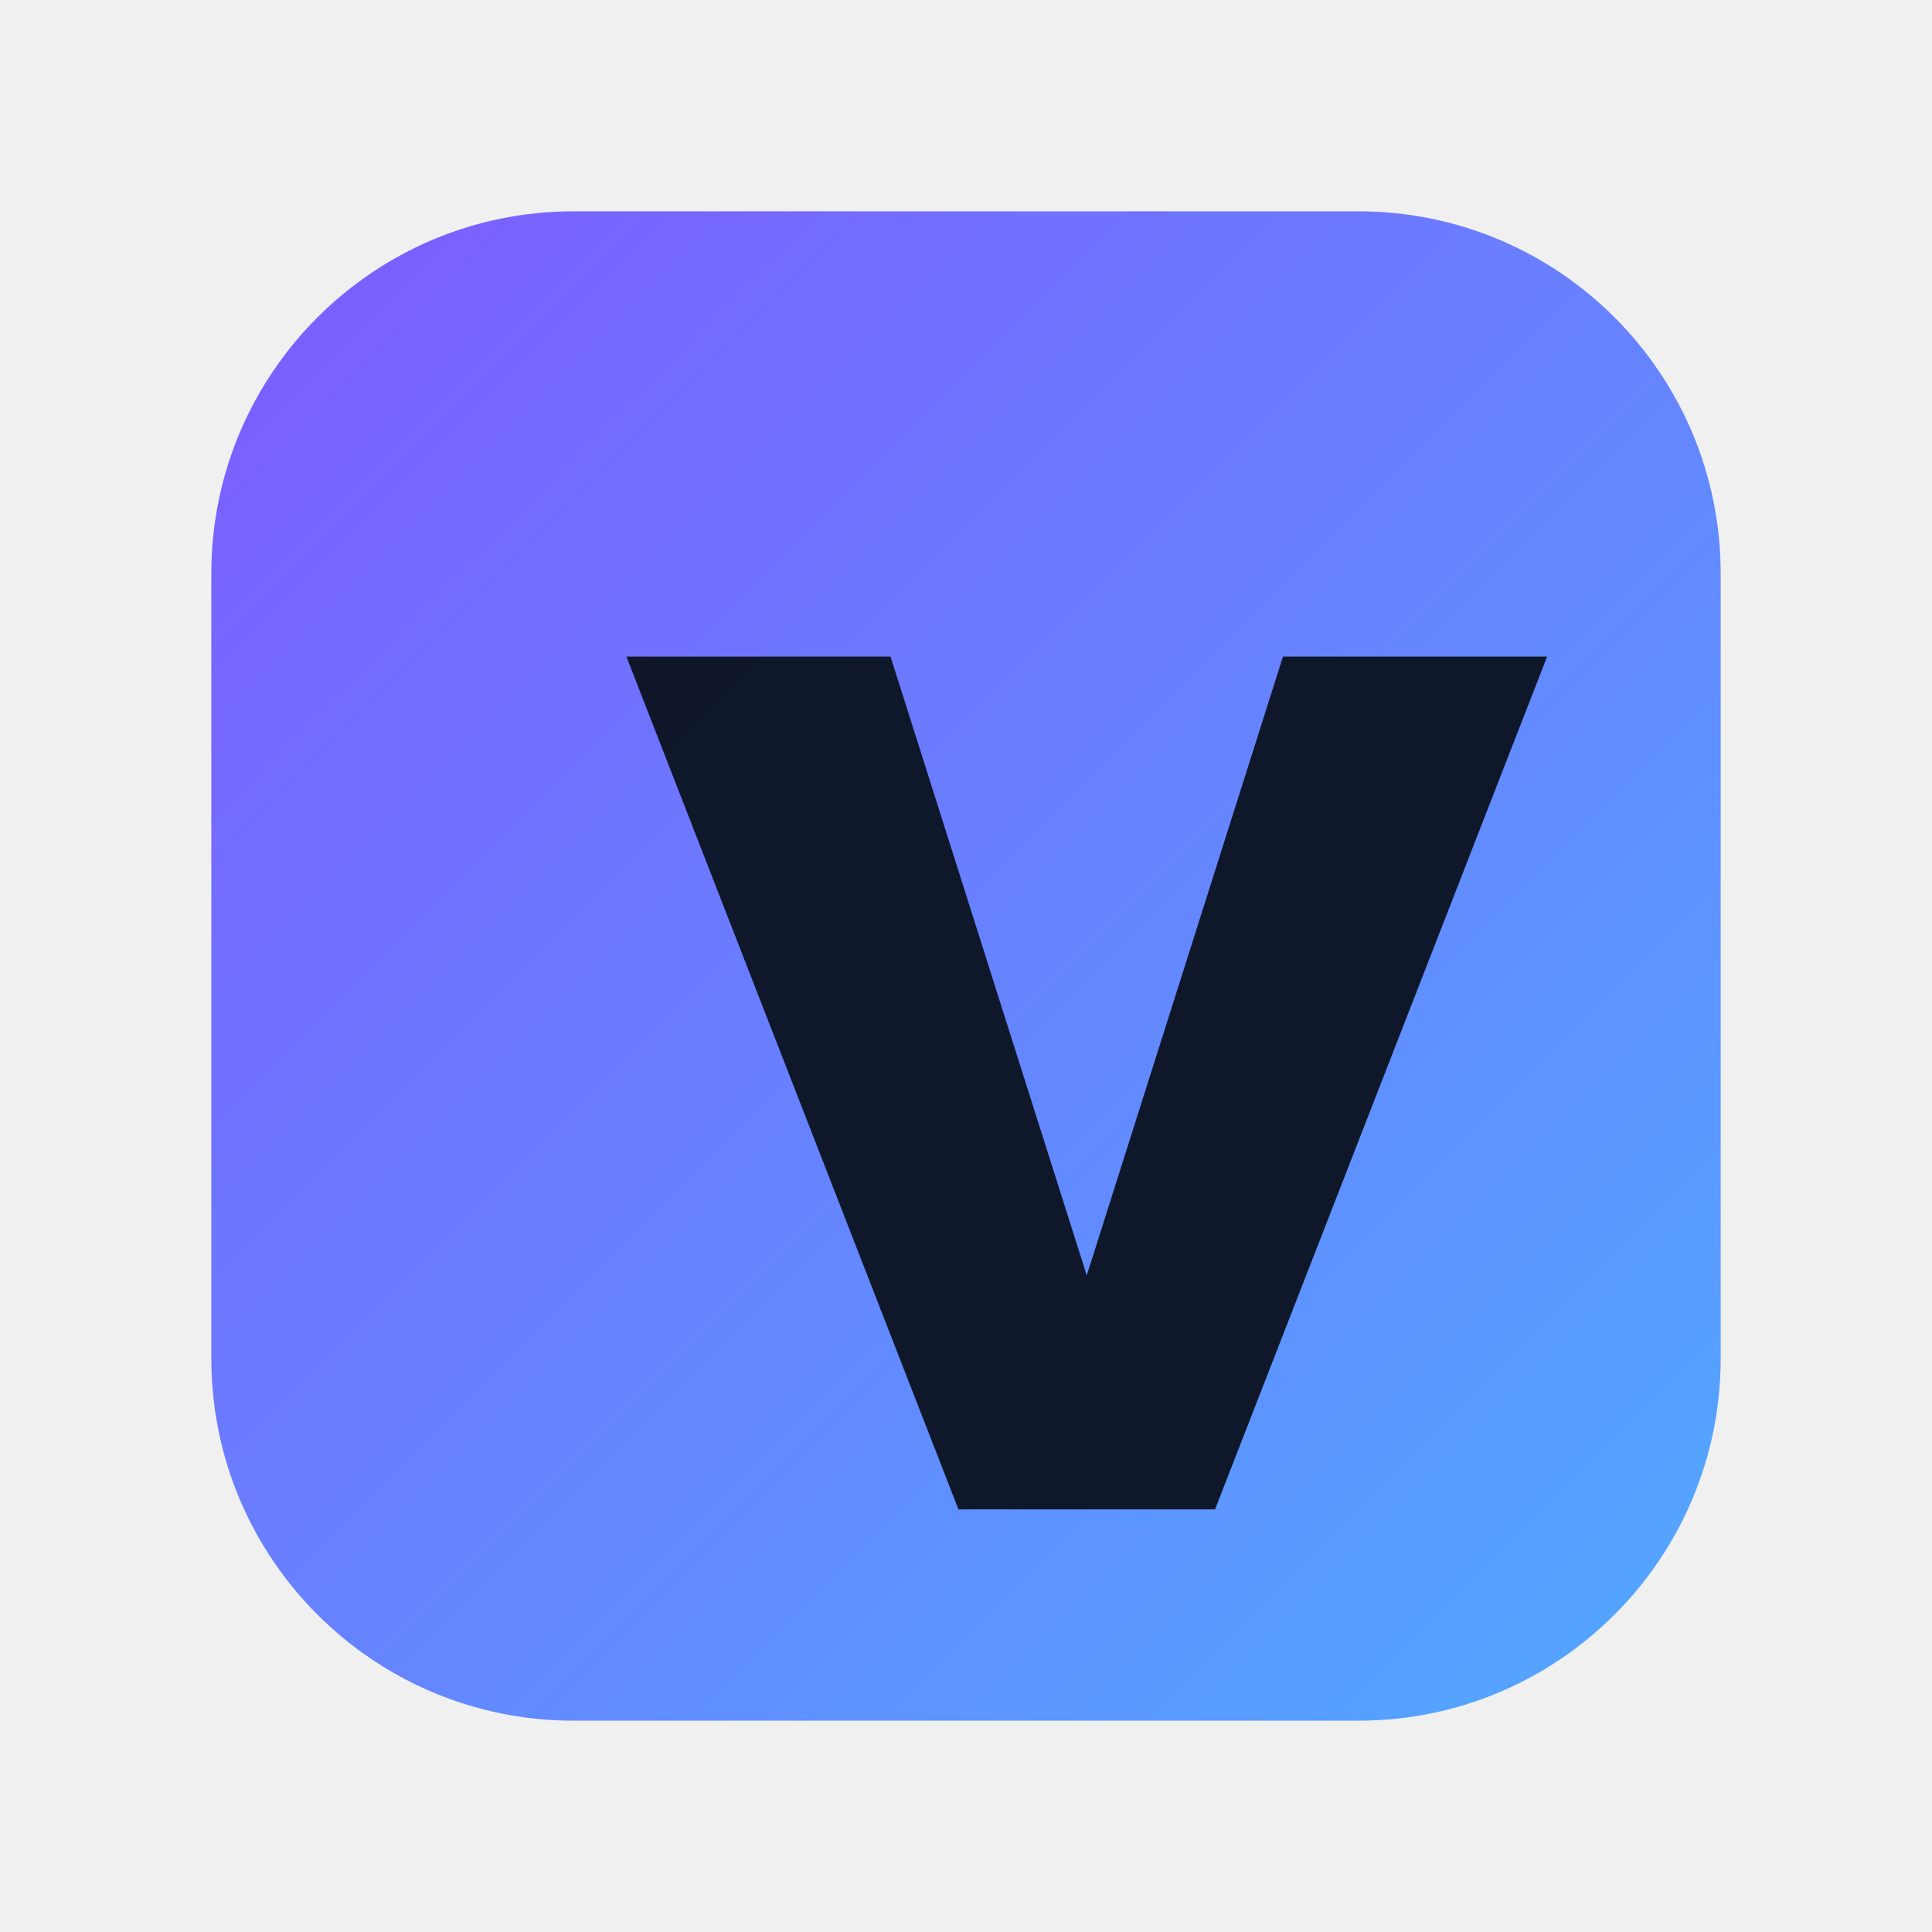
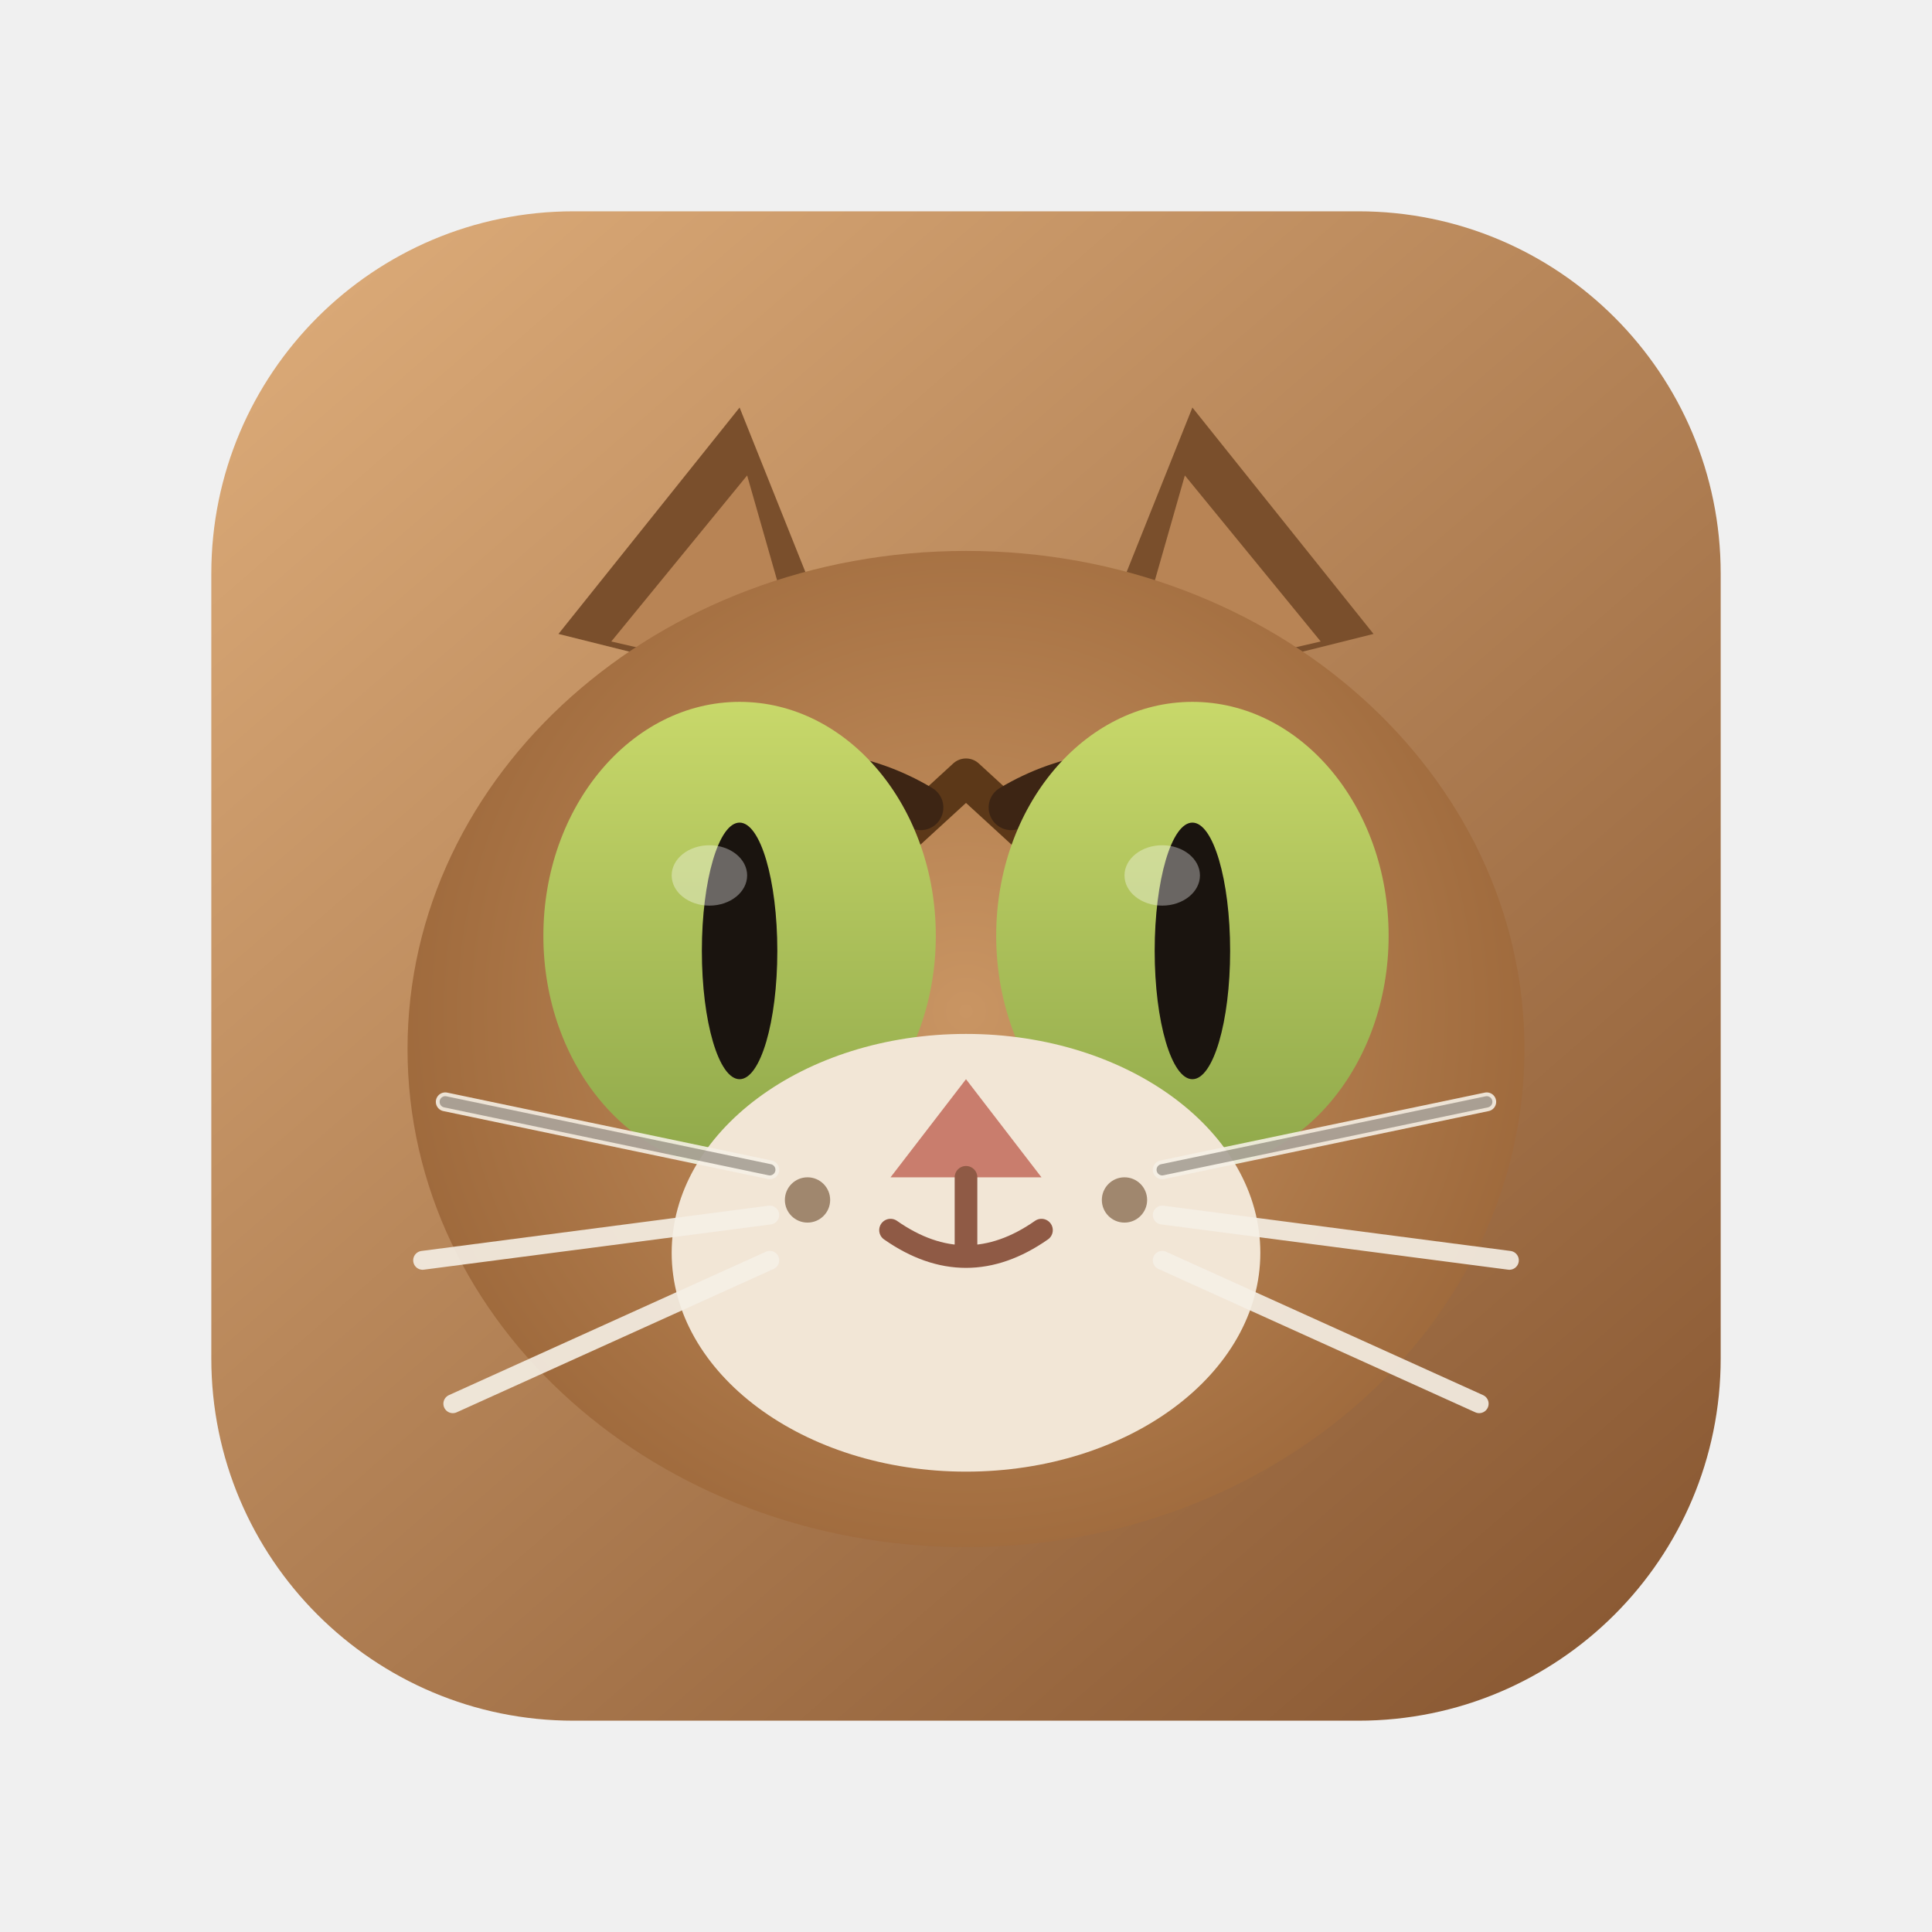
- <svg xmlns="http://www.w3.org/2000/svg" width="512" height="512" viewBox="0 0 512 512">
+ <svg xmlns="http://www.w3.org/2000/svg" width="512" height="512" viewBox="0 0 512 512" role="img" aria-label="Vocab">
  <defs>
-     <linearGradient id="g" x1="64" y1="64" x2="448" y2="448" gradientUnits="userSpaceOnUse">
-       <stop offset="0" stop-color="#7c5cff" />
-       <stop offset="1" stop-color="#52a8ff" />
+     <linearGradient id="bg" x1="96" y1="72" x2="416" y2="440" gradientUnits="userSpaceOnUse">
+       <stop offset="0" stop-color="#d9a876" />
+       <stop offset="1" stop-color="#8b5a34" />
+     </linearGradient>
+     <radialGradient id="face" cx="256" cy="268" r="168" gradientUnits="userSpaceOnUse">
+       <stop offset="0" stop-color="#c99563" />
+       <stop offset="1" stop-color="#9a6538" />
+     </radialGradient>
+     <linearGradient id="eye" x1="0" y1="0" x2="0" y2="1">
+       <stop offset="0" stop-color="#c8d86a" />
+       <stop offset="1" stop-color="#8fa84a" />
    </linearGradient>
  </defs>
-   <rect x="56" y="56" width="400" height="400" rx="96" fill="url(#g)" />
-   <path d="M166 174h70l52 164 52-164h70l-88 226h-68L166 174z" fill="#0b1220" opacity="0.95" />
+   <rect x="56" y="56" width="400" height="400" rx="96" fill="url(#bg)" />
+   <path fill="#7a4f2c" d="M148 168 196 108 228 188Z" />
+   <path fill="#7a4f2c" d="M364 168 316 108 284 188Z" />
+   <path fill="#b88455" d="M162 170 198 126 214 182Z" />
+   <path fill="#b88455" d="M350 170 314 126 298 182Z" />
+   <ellipse cx="256" cy="278" rx="148" ry="132" fill="url(#face)" />
+   <path fill="none" stroke="#5c3818" stroke-width="10" stroke-linecap="round" stroke-linejoin="round" d="M206 198 232 228 256 206 280 228 306 198" />
+   <path fill="none" stroke="#3d2514" stroke-width="12" stroke-linecap="round" d="M156 236 C176 206 214 196 244 214" />
+   <path fill="none" stroke="#3d2514" stroke-width="12" stroke-linecap="round" d="M356 236 C336 206 298 196 268 214" />
+   <ellipse cx="196" cy="248" rx="52" ry="62" fill="url(#eye)" />
+   <ellipse cx="316" cy="248" rx="52" ry="62" fill="url(#eye)" />
+   <ellipse cx="196" cy="252" rx="10" ry="34" fill="#1a140f" />
+   <ellipse cx="316" cy="252" rx="10" ry="34" fill="#1a140f" />
+   <ellipse cx="188" cy="232" rx="10" ry="8" fill="#fff" opacity=".35" />
+   <ellipse cx="308" cy="232" rx="10" ry="8" fill="#fff" opacity=".35" />
+   <ellipse cx="256" cy="332" rx="78" ry="58" fill="#f2e6d6" />
+   <path fill="#c97d6d" d="M256 286 236 312 276 312Z" />
+   <path fill="none" stroke="#8f5a45" stroke-width="6" stroke-linecap="round" d="M256 312 v18 M236 326 q20 14 40 0 M276 326 q-20 14 -40 0" />
+   <circle cx="214" cy="318" r="6" fill="#5c3818" opacity=".55" />
+   <circle cx="298" cy="318" r="6" fill="#5c3818" opacity=".55" />
+   <path fill="none" stroke="#f5efe6" stroke-width="5" stroke-linecap="round" opacity=".9" d="M204 310 118 292 M204 322 112 334 M204 334 120 372" />
+   <path fill="none" stroke="#f5efe6" stroke-width="5" stroke-linecap="round" opacity=".9" d="M308 310 394 292 M308 322 400 334 M308 334 392 372" />
+   <path fill="none" stroke="#2a2018" stroke-width="3" stroke-linecap="round" opacity=".35" d="M204 310 118 292 M308 310 394 292" />
</svg>
